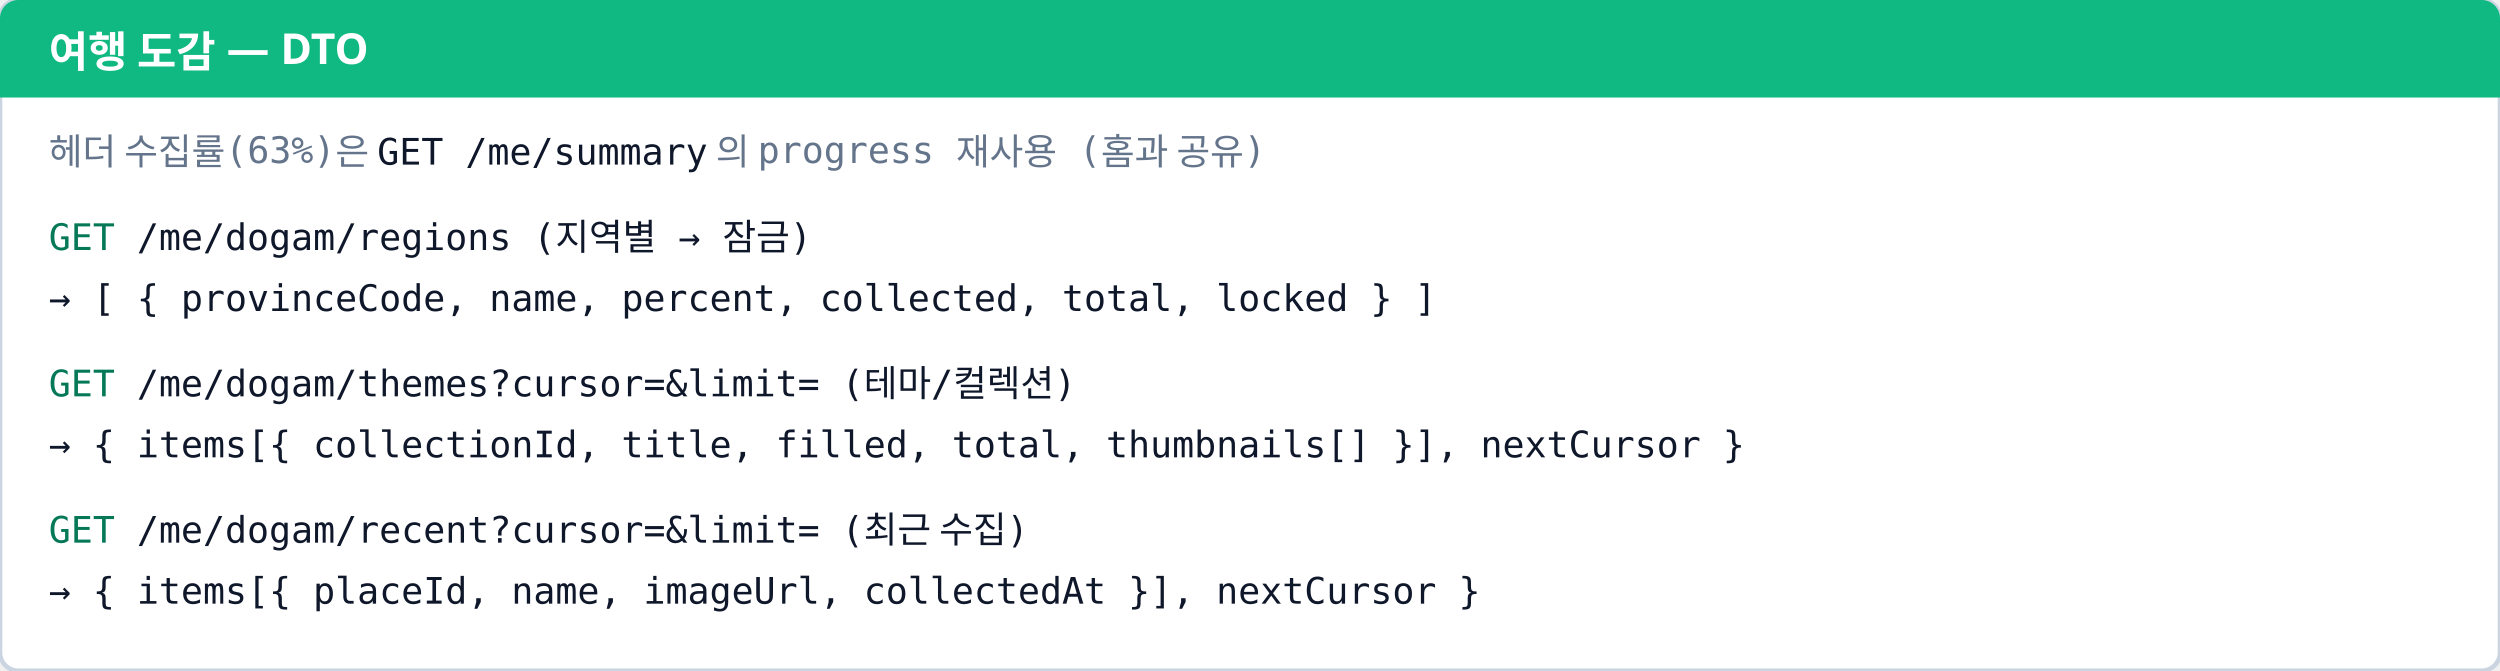
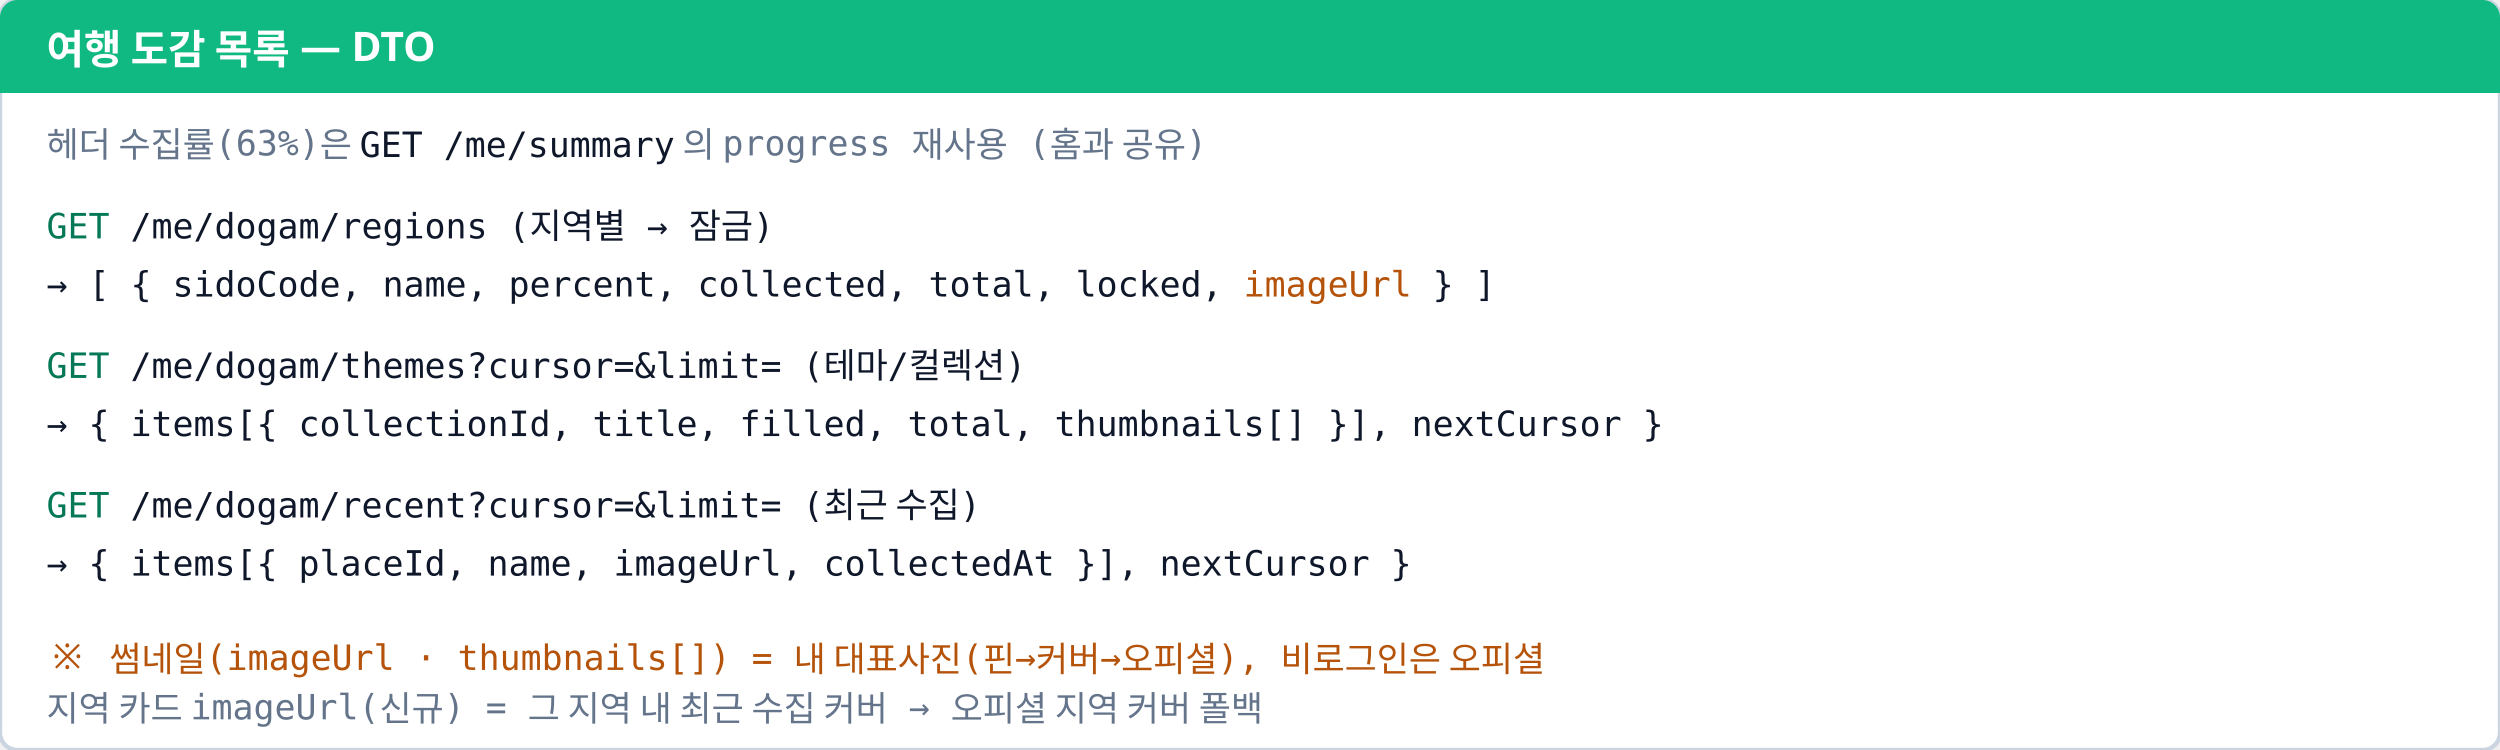
- <svg xmlns="http://www.w3.org/2000/svg" viewBox="0 0 820 220" font-family="sans-serif">
-   <rect width="820" height="220" rx="6" fill="#fff" stroke="#cbd5e1" stroke-width="1.5" />
-   <path d="M0,6 a6,6 0 0 1 6,-6 h808 a6,6 0 0 1 6,6 v26 h-820 z" fill="#10b981" />
-   <text x="16" y="22" fill="#fff" font-size="14" font-weight="700">여행 도감 — DTO</text>
+ <svg xmlns="http://www.w3.org/2000/svg" viewBox="0 0 860 258" font-family="sans-serif">
+   <rect width="860" height="258" rx="6" fill="#fff" stroke="#cbd5e1" stroke-width="1.5" />
+   <path d="M0,6 a6,6 0 0 1 6,-6 h848 a6,6 0 0 1 6,6 v26 h-860 z" fill="#10b981" />
+   <text x="16" y="22" fill="#fff" font-size="14" font-weight="700">여행 도감 목록 — DTO</text>
  <g font-family="monospace" font-size="12" fill="#0f172a">
    <text x="16" y="54" fill="#64748b">헤더 수집률(63%)은 <tspan fill="#0f172a">GET /me/summary</tspan> 의 progress 재사용 (홈과 공유)</text>
    <text x="16" y="82">
      <tspan fill="#047857">GET</tspan> /me/dogam/regions   (지역별 → 잠금)</text>
-     <text x="16" y="102">    →  [ { provinceCode, name, percent, collected, total, locked } ]</text>
+     <text x="16" y="102">    →  [ { sidoCode, name, percent, collected, total, locked, <tspan fill="#b45309">imageUrl</tspan> } ]</text>
    <text x="16" y="130">
      <tspan fill="#047857">GET</tspan> /me/dogam/themes?cursor=&amp;limit=   (테마/컬렉션)</text>
    <text x="16" y="150">    →  { items[{ collectionId, title, filled, total, thumbnails[] }], nextCursor }</text>
    <text x="16" y="178">
      <tspan fill="#047857">GET</tspan> /me/dogam/recent?cursor=&amp;limit=   (최근 수집)</text>
    <text x="16" y="198">    →  { items[{ placeId, name, imageUrl, collectedAt }], nextCursor }</text>
+     <text x="16" y="230" fill="#b45309">※ 썸네일(imageUrl · thumbnails[]) = 내 대표사진(핀→커버→오피셜), 비로그인은 오피셜</text>
+     <text x="16" y="248" fill="#64748b">   지역 카드 imageUrl(신규) = 그 지역 내 최근 수집 커버 → 오피셜 지역 커버 폴백</text>
  </g>
</svg>
